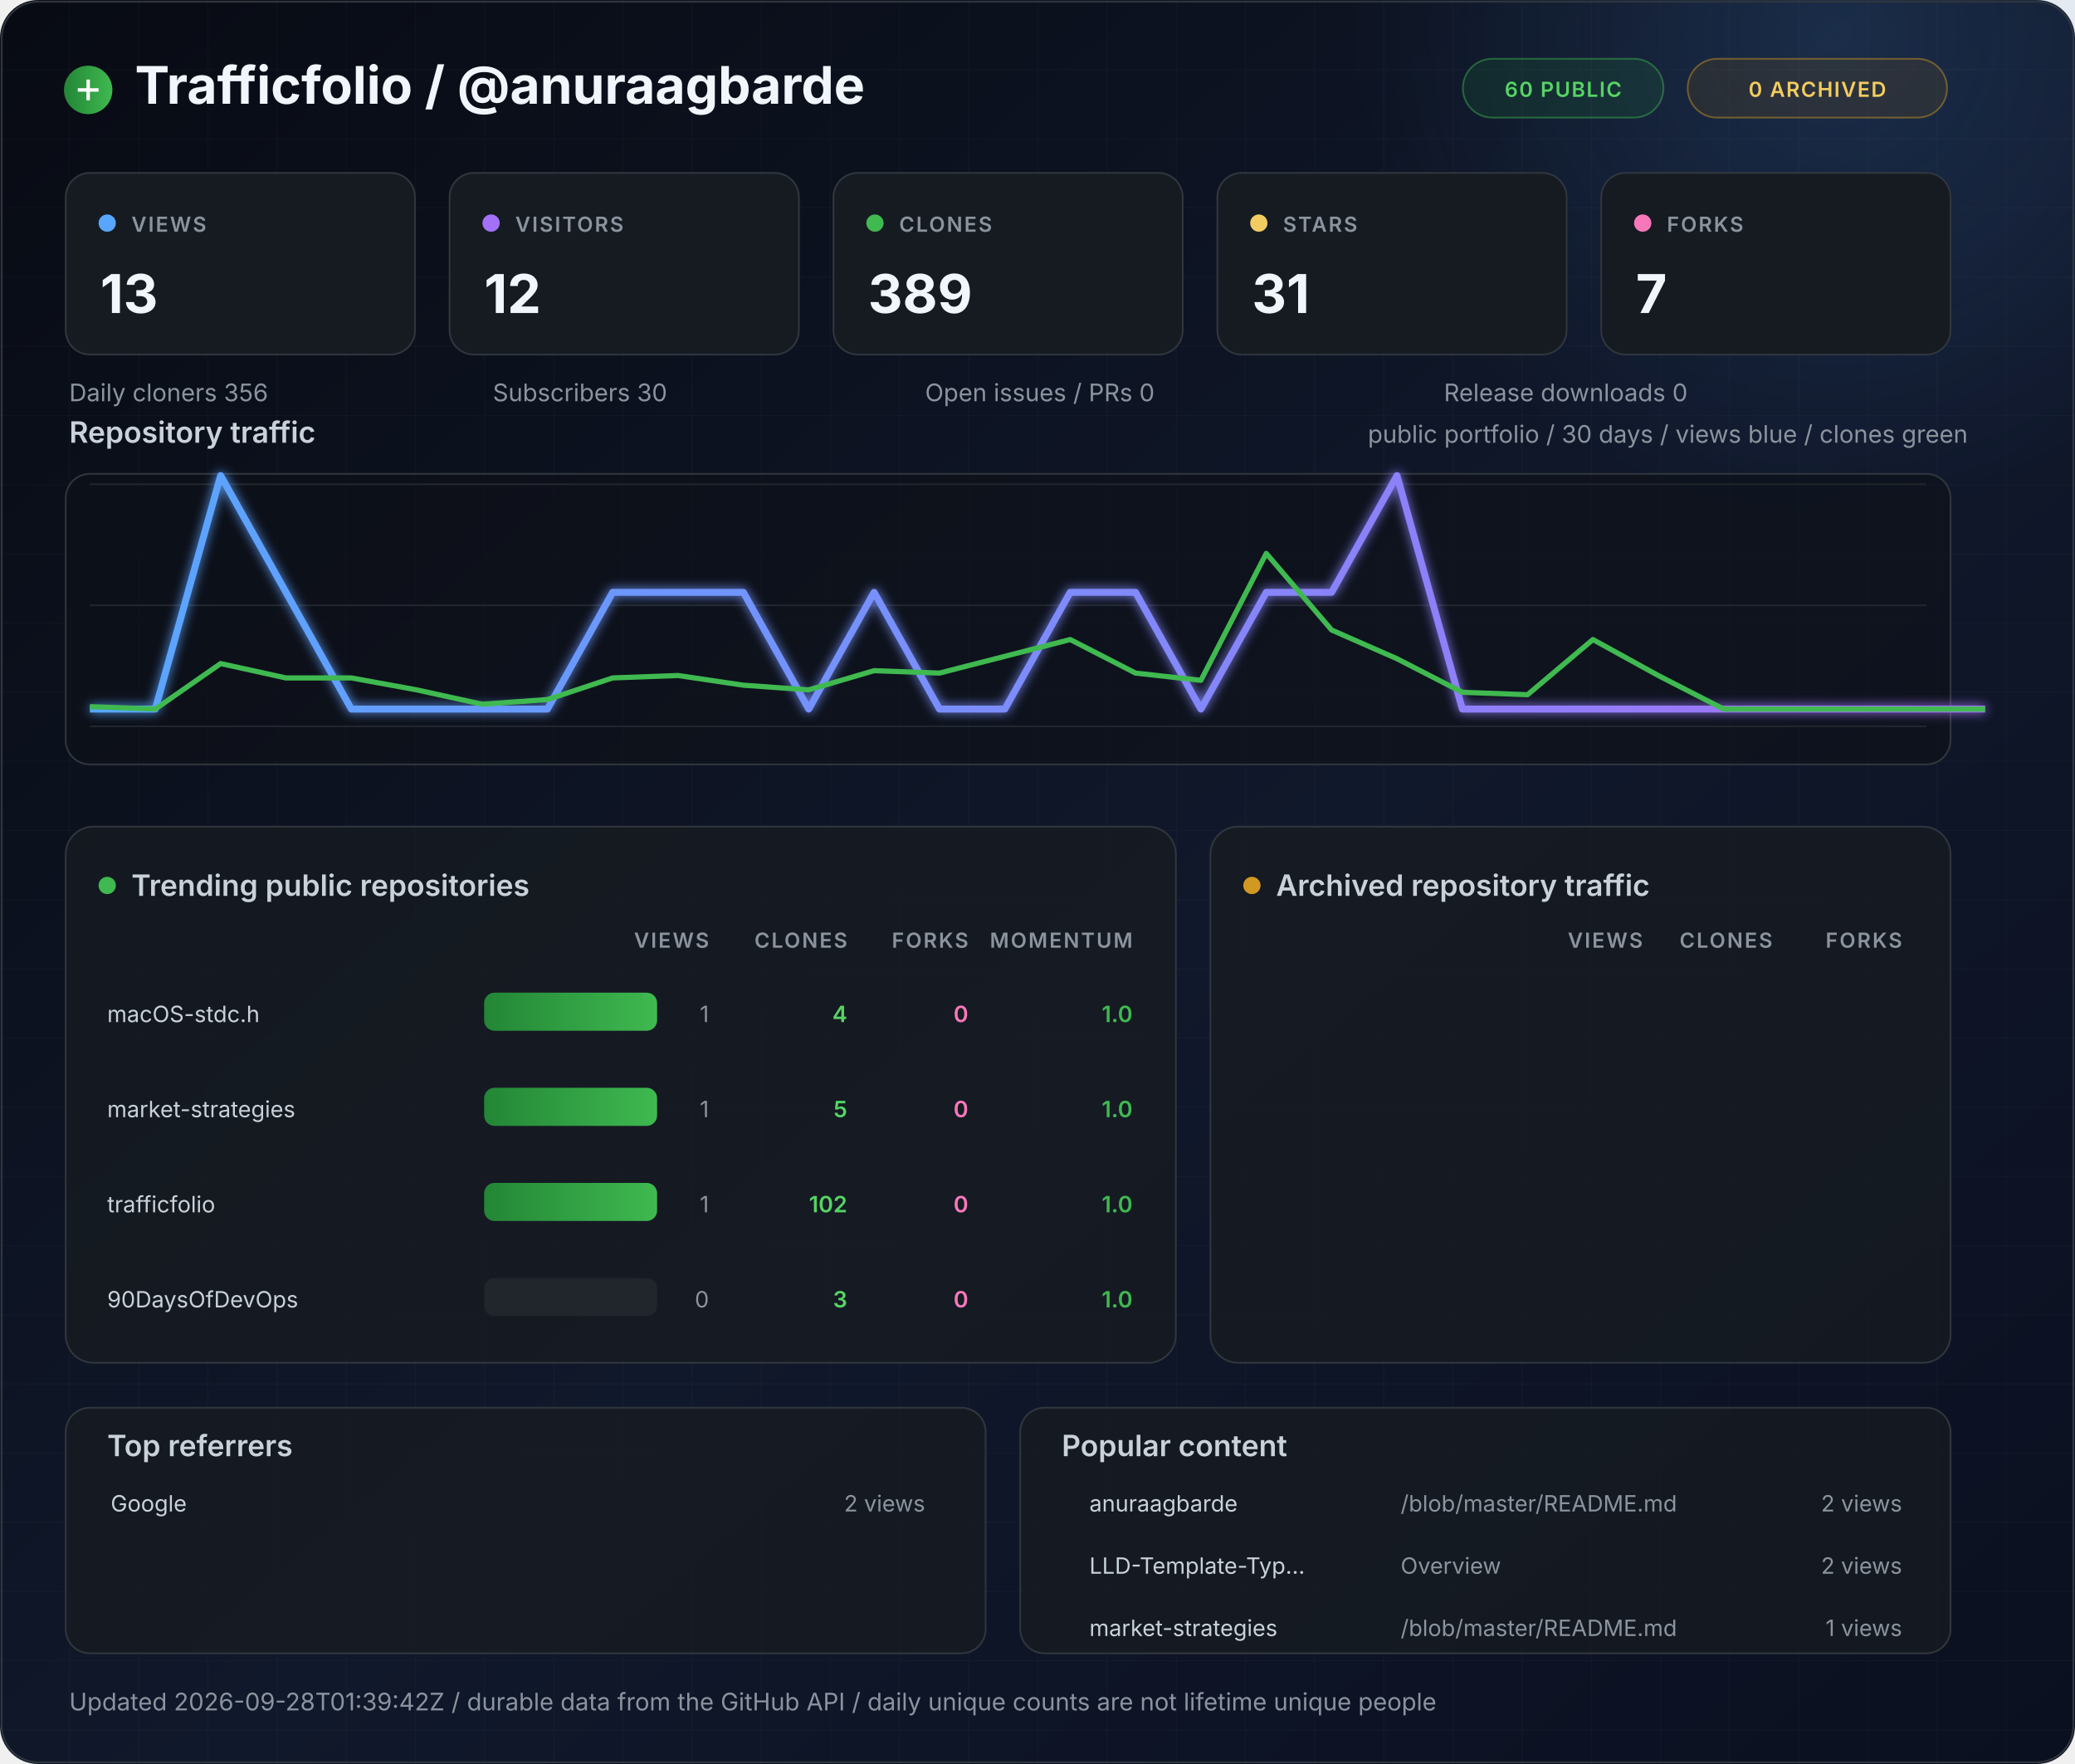
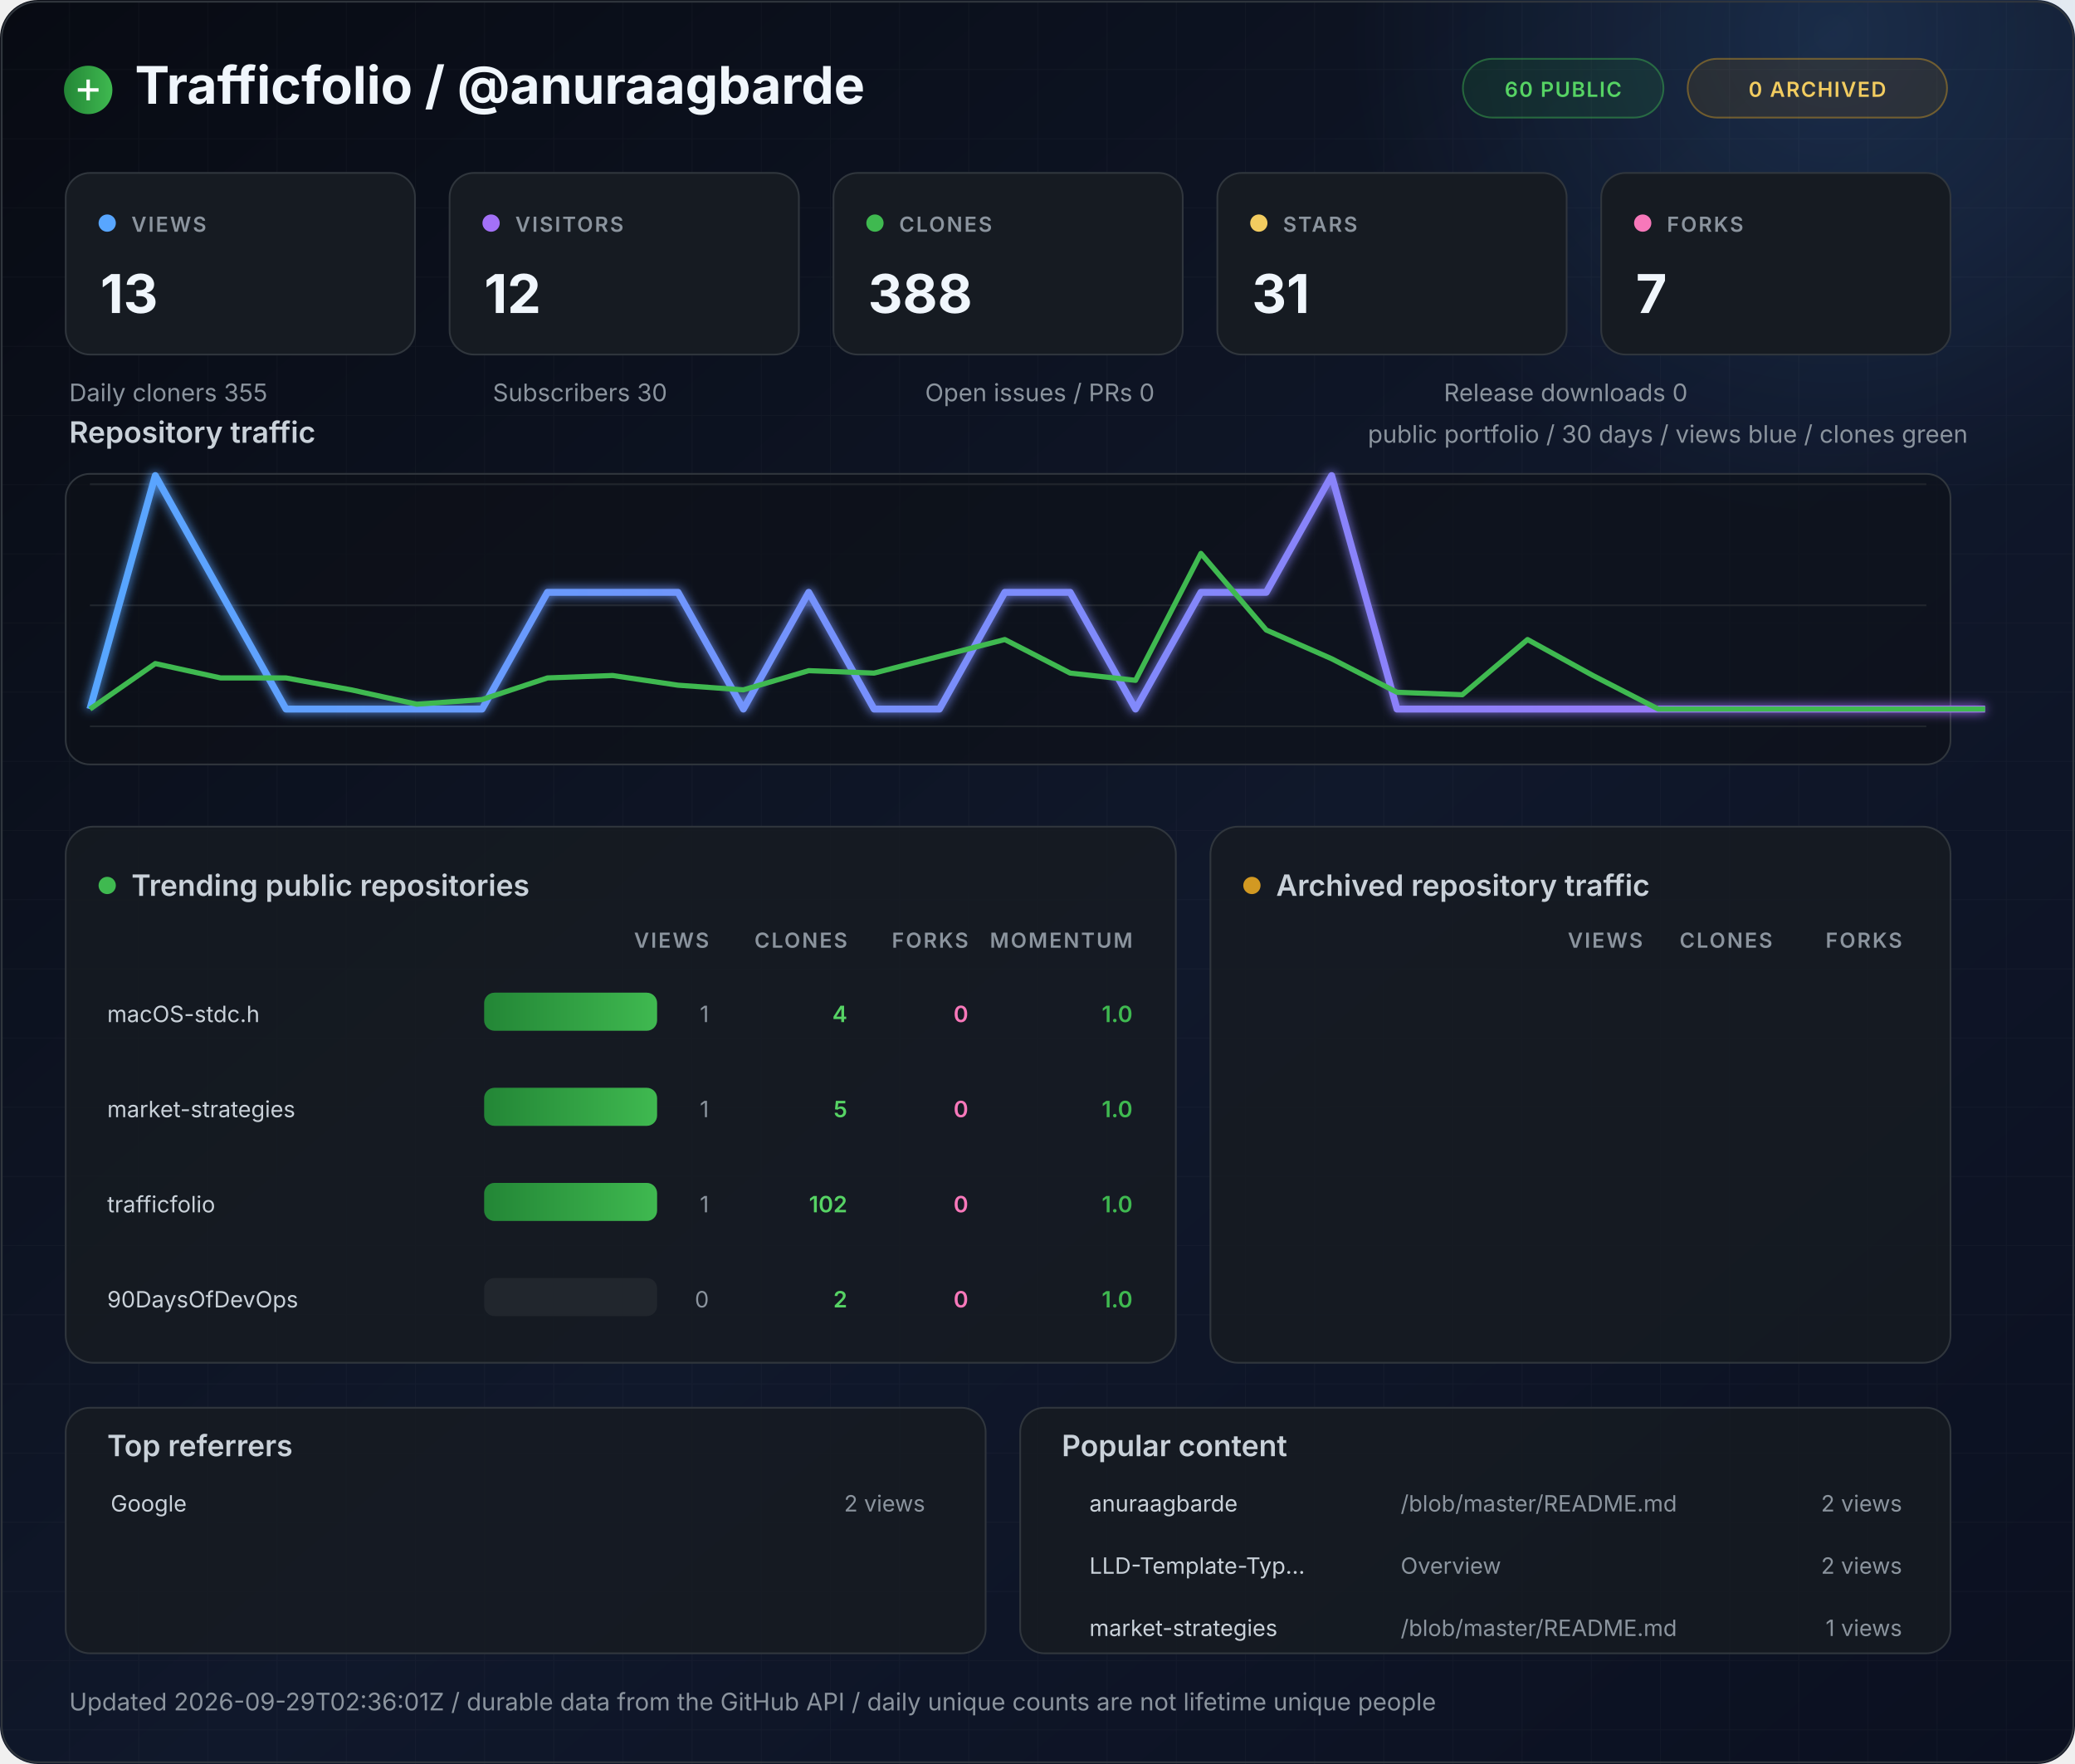
<svg xmlns="http://www.w3.org/2000/svg" width="1200" height="1020" viewBox="0 0 1200 1020" role="img" aria-label="Trafficfolio GitHub analytics dashboard for anuraagbarde">
  <defs>
    <linearGradient id="bg" x1="0" y1="0" x2="1" y2="1">
      <stop stop-color="#080b13" />
      <stop offset=".55" stop-color="#10182b" />
      <stop offset="1" stop-color="#0b1020" />
    </linearGradient>
    <linearGradient id="line" x1="0" y1="0" x2="1" y2="0">
      <stop stop-color="#58a6ff" />
      <stop offset="1" stop-color="#a371f7" />
    </linearGradient>
    <linearGradient id="bar" x1="0" y1="0" x2="1" y2="0">
      <stop stop-color="#238636" />
      <stop offset="1" stop-color="#3fb950" />
    </linearGradient>
    <linearGradient id="archiveBar" x1="0" y1="0" x2="1" y2="0">
      <stop stop-color="#9e6a03" />
      <stop offset="1" stop-color="#f2cc60" />
    </linearGradient>
    <radialGradient id="ambient">
      <stop stop-color="#58a6ff" stop-opacity=".16" />
      <stop offset="1" stop-color="#58a6ff" stop-opacity="0" />
    </radialGradient>
    <pattern id="grid" width="40" height="40" patternUnits="userSpaceOnUse">
      <path d="M40 0H0V40" fill="none" stroke="#ffffff" stroke-opacity=".025" />
    </pattern>
    <filter id="glow">
      <feGaussianBlur stdDeviation="3" result="b" />
      <feMerge>
        <feMergeNode in="b" />
        <feMergeNode in="SourceGraphic" />
      </feMerge>
    </filter>
    <style>
    .title{font:750 30px -apple-system,BlinkMacSystemFont,"Segoe UI",sans-serif;fill:#f0f6fc}
    .subtitle{font:14px -apple-system,BlinkMacSystemFont,"Segoe UI",sans-serif;fill:#8b949e}
    .label{font:600 12px -apple-system,BlinkMacSystemFont,"Segoe UI",sans-serif;fill:#8b949e;letter-spacing:1px}
    .metric{font:700 31px -apple-system,BlinkMacSystemFont,"Segoe UI",sans-serif;fill:#f0f6fc}
    .section{font:600 17px -apple-system,BlinkMacSystemFont,"Segoe UI",sans-serif;fill:#c9d1d9}
    .repo,.value,.trend,.archive,.clone,.fork{font:13px -apple-system,BlinkMacSystemFont,"Segoe UI",sans-serif;fill:#c9d1d9}
    .value{fill:#8b949e} .trend{fill:#3fb950;font-weight:600} .archive{fill:#d29922}
    .clone{fill:#56d364;font-weight:600} .fork{fill:#f778ba;font-weight:600}
    .pill{font:600 12px -apple-system,BlinkMacSystemFont,"Segoe UI",sans-serif;letter-spacing:.7px}
  </style>
  </defs>
  <rect width="1200" height="1020" rx="22" fill="url(#bg)" />
  <rect width="1200" height="1020" rx="22" fill="url(#grid)" />
  <circle cx="1060" cy="20" r="280" fill="url(#ambient)" />
  <rect x="1" y="1" width="1198" height="1018" rx="21" fill="none" stroke="#30363d" />
  <circle cx="51" cy="52" r="14" fill="url(#bar)" />
  <path d="M45 52h12M51 46v12" stroke="#fff" stroke-width="2" />
  <text x="78" y="60" class="title">Trafficfolio / @anuraagbarde</text>
  <rect x="846" y="34" width="116" height="34" rx="17" fill="#238636" fill-opacity=".16" stroke="#3fb950" stroke-opacity=".45" />
  <text x="904" y="56" text-anchor="middle" class="pill" fill="#56d364">60 PUBLIC</text>
  <rect x="976" y="34" width="150" height="34" rx="17" fill="#9e6a03" fill-opacity=".14" stroke="#d29922" stroke-opacity=".45" />
  <text x="1051" y="56" text-anchor="middle" class="pill" fill="#f2cc60">0 ARCHIVED</text>
  <rect x="38" y="100" width="202" height="105" rx="14" fill="#161b22" stroke="#30363d" />
  <circle cx="62" cy="129" r="5" fill="#58a6ff" />
  <text x="76" y="134" class="label">VIEWS</text>
  <text x="58" y="181" class="metric">13</text>
  <rect x="260" y="100" width="202" height="105" rx="14" fill="#161b22" stroke="#30363d" />
  <circle cx="284" cy="129" r="5" fill="#a371f7" />
  <text x="298" y="134" class="label">VISITORS</text>
  <text x="280" y="181" class="metric">12</text>
  <rect x="482" y="100" width="202" height="105" rx="14" fill="#161b22" stroke="#30363d" />
  <circle cx="506" cy="129" r="5" fill="#3fb950" />
  <text x="520" y="134" class="label">CLONES</text>
-   <text x="502" y="181" class="metric">389</text>
+   <text x="502" y="181" class="metric">388</text>
  <rect x="704" y="100" width="202" height="105" rx="14" fill="#161b22" stroke="#30363d" />
  <circle cx="728" cy="129" r="5" fill="#f2cc60" />
  <text x="742" y="134" class="label">STARS</text>
  <text x="724" y="181" class="metric">31</text>
  <rect x="926" y="100" width="202" height="105" rx="14" fill="#161b22" stroke="#30363d" />
  <circle cx="950" cy="129" r="5" fill="#f778ba" />
  <text x="964" y="134" class="label">FORKS</text>
  <text x="946" y="181" class="metric">7</text>
-   <text x="40" y="232" class="subtitle">Daily cloners 356</text>
+   <text x="40" y="232" class="subtitle">Daily cloners 355</text>
  <text x="285" y="232" class="subtitle">Subscribers 30</text>
  <text x="535" y="232" class="subtitle">Open issues / PRs 0</text>
  <text x="835" y="232" class="subtitle">Release downloads 0</text>
  <text x="40" y="256" class="section">Repository traffic</text>
  <text x="1138" y="256" text-anchor="end" class="subtitle">public portfolio / 30 days / views blue / clones green</text>
  <rect x="38" y="274" width="1090" height="168" rx="14" fill="#0d1117" fill-opacity=".62" stroke="#30363d" />
  <line x1="52" y1="420" x2="1114" y2="420" stroke="#21262d" />
  <line x1="52" y1="350" x2="1114" y2="350" stroke="#21262d" />
  <line x1="52" y1="280" x2="1114" y2="280" stroke="#21262d" />
-   <polyline points="52.0,410.0 89.8,410.0 127.6,275.0 165.4,342.5 203.2,410.0 241.0,410.0 278.8,410.0 316.6,410.0 354.3,342.5 392.1,342.5 429.9,342.5 467.7,410.0 505.5,342.5 543.3,410.0 581.1,410.0 618.9,342.5 656.7,342.5 694.5,410.0 732.3,342.5 770.1,342.5 807.9,275.0 845.7,410.0 883.4,410.0 921.2,410.0 959.0,410.0 996.8,410.0 1034.6,410.0 1072.4,410.0 1110.2,410.0 1148.0,410.0" fill="none" stroke="url(#line)" stroke-width="4" stroke-linejoin="round" filter="url(#glow)" />
-   <polyline points="52.0,408.6 89.8,410.0 127.6,383.7 165.4,392.0 203.2,392.0 241.0,398.9 278.8,407.2 316.6,404.5 354.3,392.0 392.1,390.6 429.9,396.2 467.7,398.9 505.5,387.8 543.3,389.2 581.1,379.5 618.9,369.8 656.7,389.2 694.5,393.4 732.3,320.0 770.1,364.3 807.9,380.9 845.7,400.3 883.4,401.7 921.2,369.8 959.0,390.6 996.8,410.0 1034.6,410.0 1072.4,410.0 1110.2,410.0 1148.0,410.0" fill="none" stroke="#3fb950" stroke-width="3" stroke-linejoin="round" />
+   <polyline points="52.0,410.0 89.8,275.0 127.6,342.5 165.4,410.0 203.2,410.0 241.0,410.0 278.8,410.0 316.6,342.5 354.3,342.5 392.1,342.5 429.9,410.0 467.7,342.5 505.5,410.0 543.3,410.0 581.1,342.5 618.9,342.5 656.7,410.0 694.5,342.5 732.3,342.5 770.1,275.0 807.9,410.0 845.7,410.0 883.4,410.0 921.2,410.0 959.0,410.0 996.8,410.0 1034.6,410.0 1072.4,410.0 1110.2,410.0 1148.0,410.0" fill="none" stroke="url(#line)" stroke-width="4" stroke-linejoin="round" filter="url(#glow)" />
+   <polyline points="52.0,410.0 89.8,383.7 127.6,392.0 165.4,392.0 203.2,398.9 241.0,407.2 278.8,404.5 316.6,392.0 354.3,390.6 392.1,396.2 429.9,398.9 467.7,387.8 505.5,389.2 543.3,379.5 581.1,369.8 618.9,389.2 656.7,393.4 694.5,320.0 732.3,364.3 770.1,380.9 807.9,400.3 845.7,401.7 883.4,369.8 921.2,390.6 959.0,410.0 996.8,410.0 1034.6,410.0 1072.4,410.0 1110.2,410.0 1148.0,410.0" fill="none" stroke="#3fb950" stroke-width="3" stroke-linejoin="round" />
  <rect x="38" y="478" width="642" height="310" rx="16" fill="#161b22" fill-opacity=".82" stroke="#30363d" />
  <circle cx="62" cy="512" r="5" fill="#3fb950" />
  <text x="76" y="518" class="section">Trending public repositories</text>
  <text x="410" y="548" text-anchor="end" class="label">VIEWS</text>
  <text x="490" y="548" text-anchor="end" class="label">CLONES</text>
  <text x="560" y="548" text-anchor="end" class="label">FORKS</text>
  <text x="655" y="548" text-anchor="end" class="label">MOMENTUM</text>
  <text x="62" y="591" class="repo">macOS-stdc.h</text>
  <rect x="280" y="574" width="100" height="22" rx="6" fill="#21262d" />
  <rect x="280" y="574" width="100" height="22" rx="6" fill="url(#bar)" />
  <text x="410" y="591" text-anchor="end" class="value">1</text>
  <text x="490" y="591" text-anchor="end" class="clone">4</text>
  <text x="560" y="591" text-anchor="end" class="fork">0</text>
  <text x="655" y="591" text-anchor="end" class="trend">1.0</text>
  <text x="62" y="646" class="repo">market-strategies</text>
  <rect x="280" y="629" width="100" height="22" rx="6" fill="#21262d" />
  <rect x="280" y="629" width="100" height="22" rx="6" fill="url(#bar)" />
  <text x="410" y="646" text-anchor="end" class="value">1</text>
  <text x="490" y="646" text-anchor="end" class="clone">5</text>
  <text x="560" y="646" text-anchor="end" class="fork">0</text>
  <text x="655" y="646" text-anchor="end" class="trend">1.0</text>
  <text x="62" y="701" class="repo">trafficfolio</text>
  <rect x="280" y="684" width="100" height="22" rx="6" fill="#21262d" />
  <rect x="280" y="684" width="100" height="22" rx="6" fill="url(#bar)" />
  <text x="410" y="701" text-anchor="end" class="value">1</text>
  <text x="490" y="701" text-anchor="end" class="clone">102</text>
  <text x="560" y="701" text-anchor="end" class="fork">0</text>
  <text x="655" y="701" text-anchor="end" class="trend">1.0</text>
  <text x="62" y="756" class="repo">90DaysOfDevOps</text>
  <rect x="280" y="739" width="100" height="22" rx="6" fill="#21262d" />
  <rect x="280" y="739" width="0" height="22" rx="6" fill="url(#bar)" />
  <text x="410" y="756" text-anchor="end" class="value">0</text>
-   <text x="490" y="756" text-anchor="end" class="clone">3</text>
+   <text x="490" y="756" text-anchor="end" class="clone">2</text>
  <text x="560" y="756" text-anchor="end" class="fork">0</text>
  <text x="655" y="756" text-anchor="end" class="trend">1.0</text>
  <rect x="700" y="478" width="428" height="310" rx="16" fill="#161b22" fill-opacity=".82" stroke="#30363d" />
  <circle cx="724" cy="512" r="5" fill="#d29922" />
  <text x="738" y="518" class="section">Archived repository traffic</text>
  <text x="950" y="548" text-anchor="end" class="label">VIEWS</text>
  <text x="1025" y="548" text-anchor="end" class="label">CLONES</text>
  <text x="1100" y="548" text-anchor="end" class="label">FORKS</text>
  <rect x="38" y="814" width="532" height="142" rx="14" fill="#161b22" fill-opacity=".82" stroke="#30363d" />
  <text x="62" y="842" class="section">Top referrers</text>
  <text x="64" y="874" class="repo">Google</text>
  <text x="535" y="874" text-anchor="end" class="value">2 views</text>
  <rect x="590" y="814" width="538" height="142" rx="14" fill="#161b22" fill-opacity=".82" stroke="#30363d" />
  <text x="614" y="842" class="section">Popular content</text>
  <text x="630" y="874" class="repo">anuraagbarde</text>
  <text x="810" y="874" class="value">/blob/master/README.md</text>
  <text x="1100" y="874" text-anchor="end" class="value">2 views</text>
  <text x="630" y="910" class="repo">LLD-Template-Typ...</text>
  <text x="810" y="910" class="value">Overview</text>
  <text x="1100" y="910" text-anchor="end" class="value">2 views</text>
  <text x="630" y="946" class="repo">market-strategies</text>
  <text x="810" y="946" class="value">/blob/master/README.md</text>
  <text x="1100" y="946" text-anchor="end" class="value">1 views</text>
-   <text x="40" y="989" class="subtitle">Updated 2026-09-28T01:39:42Z / durable data from the GitHub API / daily unique counts are not lifetime unique people</text>
+   <text x="40" y="989" class="subtitle">Updated 2026-09-29T02:36:01Z / durable data from the GitHub API / daily unique counts are not lifetime unique people</text>
</svg>
